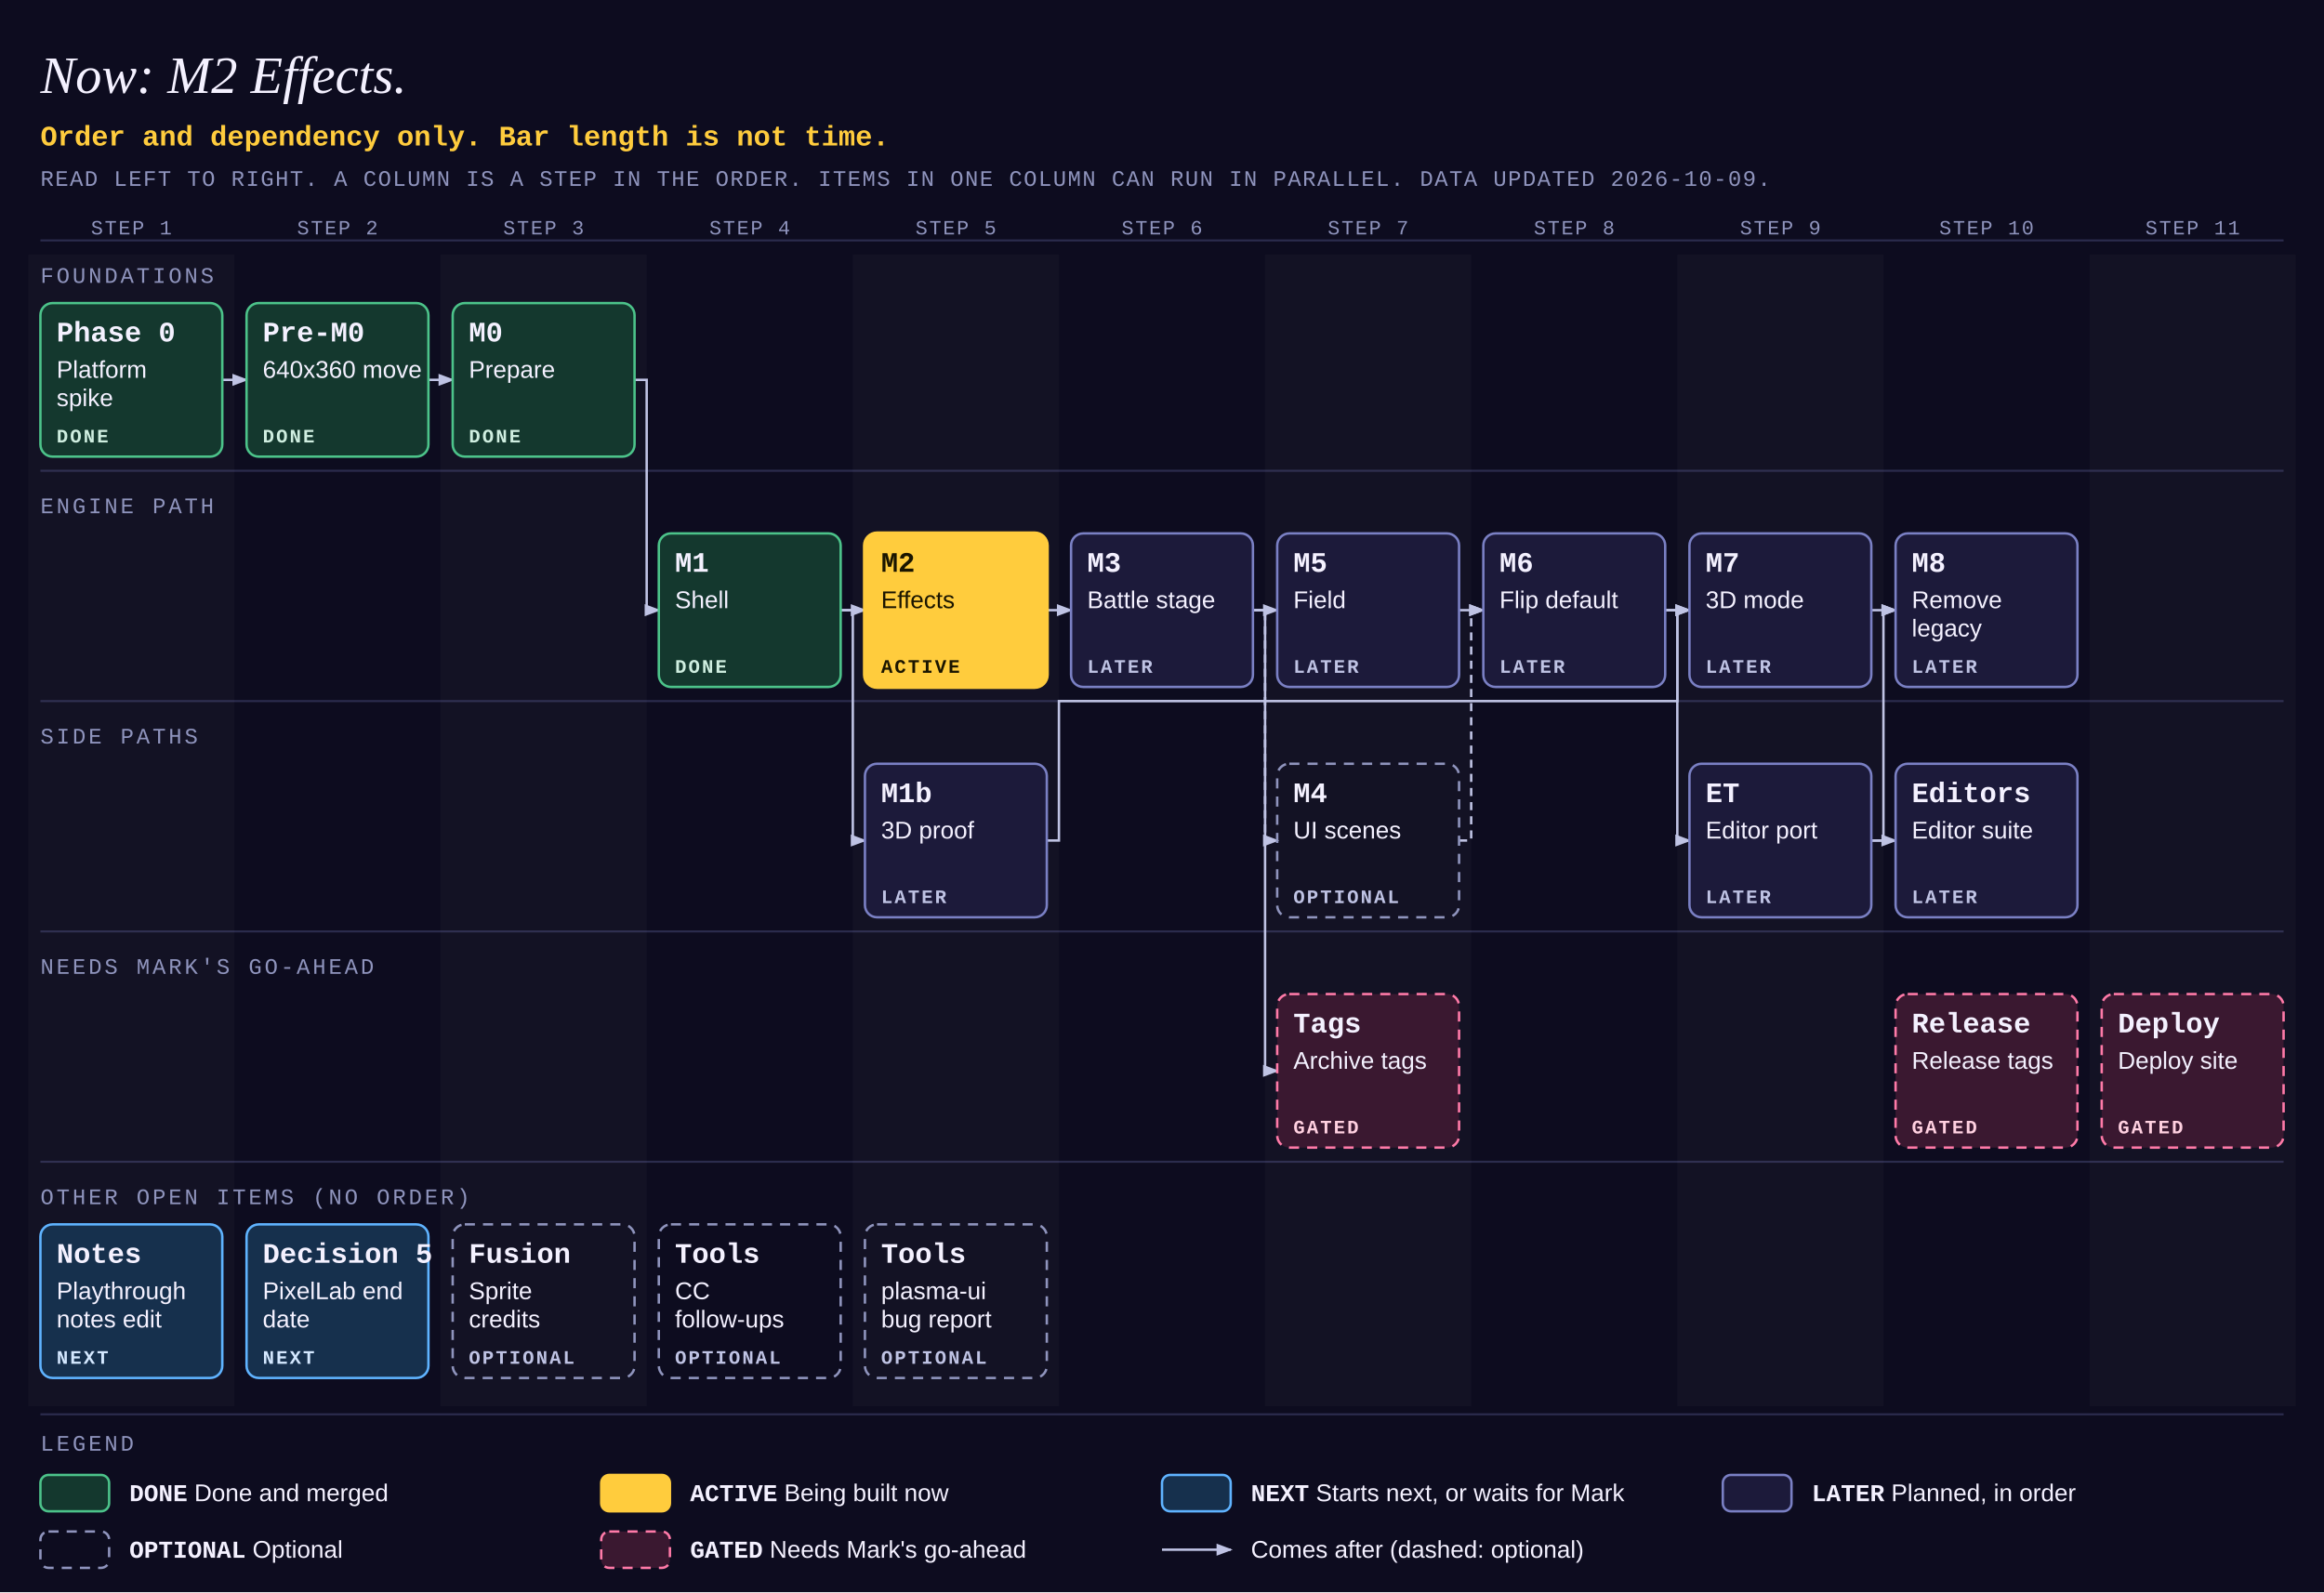
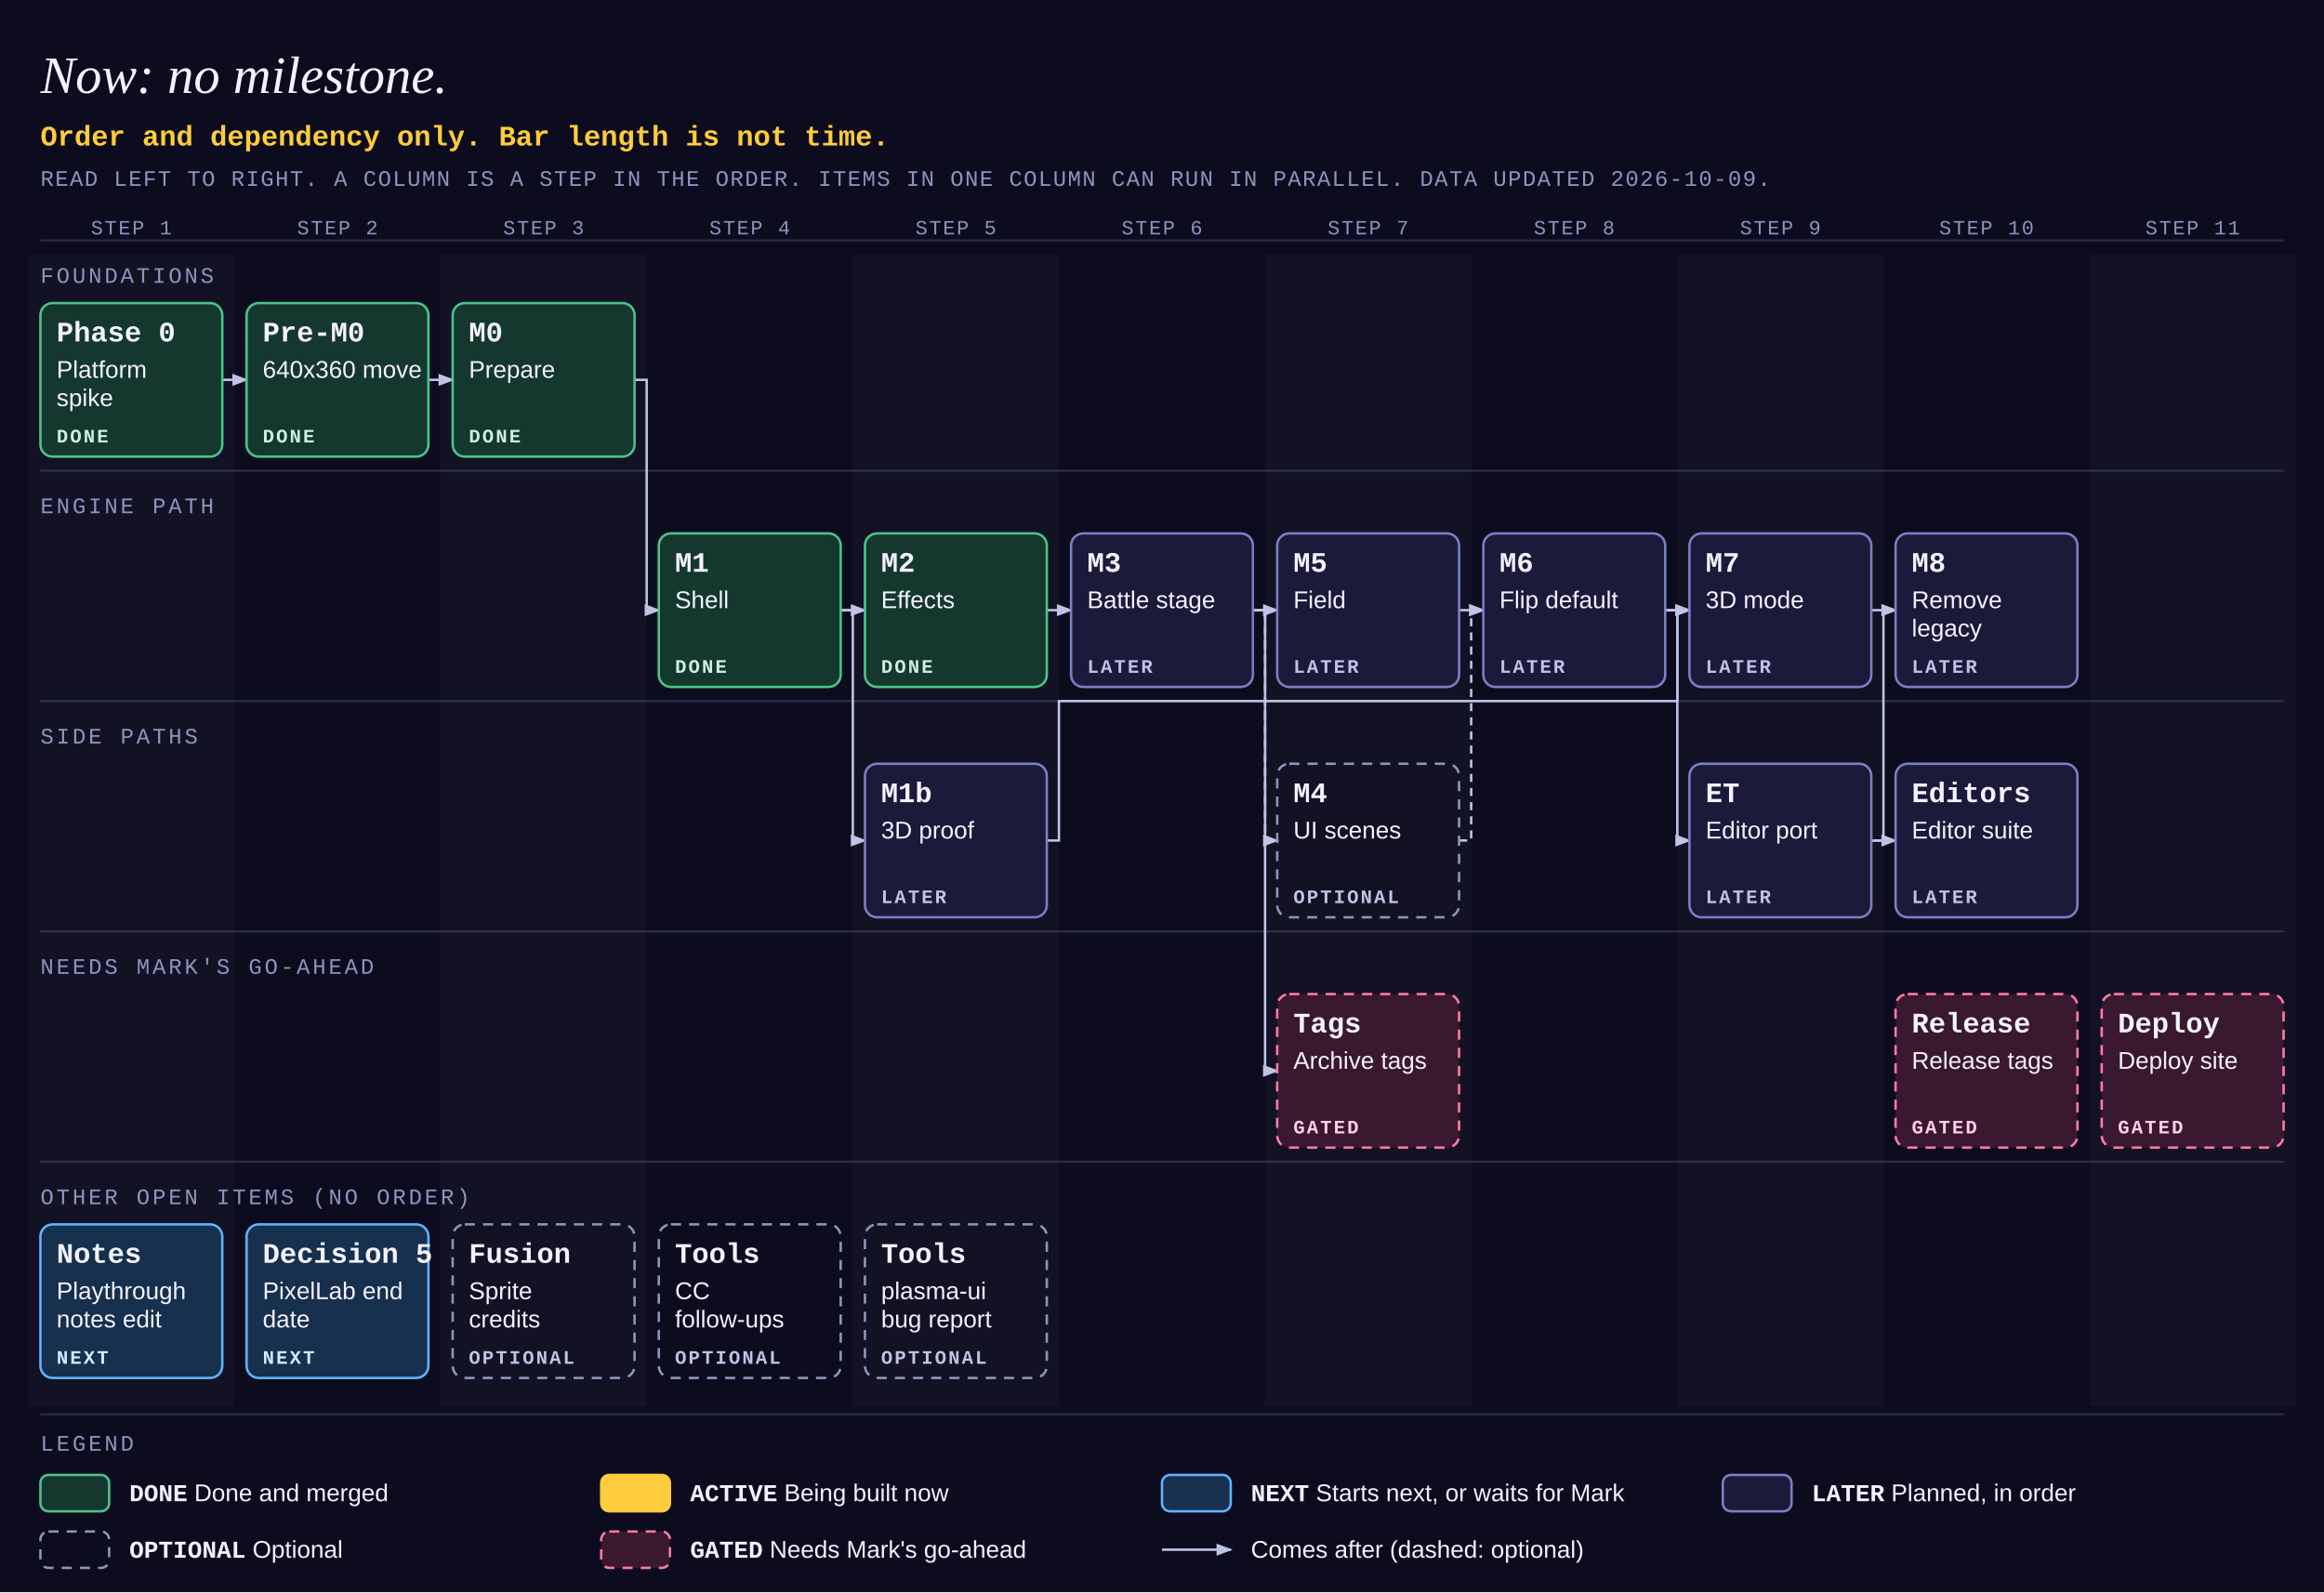
<svg xmlns="http://www.w3.org/2000/svg" viewBox="0 0 1150 788" width="1150" height="788" role="img" aria-labelledby="roadmap-title roadmap-desc">
  <defs>
    <marker id="arrow" markerWidth="8" markerHeight="6" refX="7" refY="3" orient="auto" markerUnits="userSpaceOnUse">
      <polygon points="0 0, 8 3, 0 6" fill="#bfc3e4" />
    </marker>
  </defs>
  <rect width="1150" height="788" fill="#0d0c1f" />
-   <text x="20" y="46" fill="#f4f1ff" font-size="26" font-style="italic" font-family="'Instrument Serif', Georgia, 'Times New Roman', serif">Now: M2 Effects.</text>
+   <text x="20" y="46" fill="#f4f1ff" font-size="26" font-style="italic" font-family="'Instrument Serif', Georgia, 'Times New Roman', serif">Now: no milestone.</text>
  <text x="20" y="72" fill="#ffcc3d" font-size="14" font-weight="600" font-family="'Geist Mono', ui-monospace, Consolas, 'Courier New', monospace">Order and dependency only. Bar length is not time.</text>
  <text x="20" y="92" fill="#8f94bd" font-size="11" font-family="'Geist Mono', ui-monospace, Consolas, 'Courier New', monospace" letter-spacing="0.06em">READ LEFT TO RIGHT. A COLUMN IS A STEP IN THE ORDER. ITEMS IN ONE COLUMN CAN RUN IN PARALLEL. DATA UPDATED 2026-10-09.</text>
  <rect x="14" y="126" width="102" height="570" fill="#ffffff" fill-opacity="0.025" />
  <text x="65" y="116" fill="#8f94bd" font-size="10" text-anchor="middle" font-family="'Geist Mono', ui-monospace, Consolas, 'Courier New', monospace" letter-spacing="0.08em">STEP 1</text>
  <text x="167" y="116" fill="#8f94bd" font-size="10" text-anchor="middle" font-family="'Geist Mono', ui-monospace, Consolas, 'Courier New', monospace" letter-spacing="0.08em">STEP 2</text>
  <rect x="218" y="126" width="102" height="570" fill="#ffffff" fill-opacity="0.025" />
  <text x="269" y="116" fill="#8f94bd" font-size="10" text-anchor="middle" font-family="'Geist Mono', ui-monospace, Consolas, 'Courier New', monospace" letter-spacing="0.08em">STEP 3</text>
  <text x="371" y="116" fill="#8f94bd" font-size="10" text-anchor="middle" font-family="'Geist Mono', ui-monospace, Consolas, 'Courier New', monospace" letter-spacing="0.08em">STEP 4</text>
  <rect x="422" y="126" width="102" height="570" fill="#ffffff" fill-opacity="0.025" />
  <text x="473" y="116" fill="#8f94bd" font-size="10" text-anchor="middle" font-family="'Geist Mono', ui-monospace, Consolas, 'Courier New', monospace" letter-spacing="0.08em">STEP 5</text>
  <text x="575" y="116" fill="#8f94bd" font-size="10" text-anchor="middle" font-family="'Geist Mono', ui-monospace, Consolas, 'Courier New', monospace" letter-spacing="0.08em">STEP 6</text>
  <rect x="626" y="126" width="102" height="570" fill="#ffffff" fill-opacity="0.025" />
  <text x="677" y="116" fill="#8f94bd" font-size="10" text-anchor="middle" font-family="'Geist Mono', ui-monospace, Consolas, 'Courier New', monospace" letter-spacing="0.08em">STEP 7</text>
  <text x="779" y="116" fill="#8f94bd" font-size="10" text-anchor="middle" font-family="'Geist Mono', ui-monospace, Consolas, 'Courier New', monospace" letter-spacing="0.08em">STEP 8</text>
  <rect x="830" y="126" width="102" height="570" fill="#ffffff" fill-opacity="0.025" />
  <text x="881" y="116" fill="#8f94bd" font-size="10" text-anchor="middle" font-family="'Geist Mono', ui-monospace, Consolas, 'Courier New', monospace" letter-spacing="0.08em">STEP 9</text>
  <text x="983" y="116" fill="#8f94bd" font-size="10" text-anchor="middle" font-family="'Geist Mono', ui-monospace, Consolas, 'Courier New', monospace" letter-spacing="0.08em">STEP 10</text>
  <rect x="1034" y="126" width="102" height="570" fill="#ffffff" fill-opacity="0.025" />
  <text x="1085" y="116" fill="#8f94bd" font-size="10" text-anchor="middle" font-family="'Geist Mono', ui-monospace, Consolas, 'Courier New', monospace" letter-spacing="0.08em">STEP 11</text>
  <line x1="20" y1="119" x2="1130" y2="119" stroke="#7a80c4" stroke-opacity="0.28" />
  <text x="20" y="140" fill="#8f94bd" font-size="11" font-family="'Geist Mono', ui-monospace, Consolas, 'Courier New', monospace" letter-spacing="0.12em">FOUNDATIONS</text>
  <line x1="20" y1="233" x2="1130" y2="233" stroke="#7a80c4" stroke-opacity="0.28" />
  <text x="20" y="254" fill="#8f94bd" font-size="11" font-family="'Geist Mono', ui-monospace, Consolas, 'Courier New', monospace" letter-spacing="0.12em">ENGINE PATH</text>
  <line x1="20" y1="347" x2="1130" y2="347" stroke="#7a80c4" stroke-opacity="0.28" />
  <text x="20" y="368" fill="#8f94bd" font-size="11" font-family="'Geist Mono', ui-monospace, Consolas, 'Courier New', monospace" letter-spacing="0.12em">SIDE PATHS</text>
  <line x1="20" y1="461" x2="1130" y2="461" stroke="#7a80c4" stroke-opacity="0.28" />
  <text x="20" y="482" fill="#8f94bd" font-size="11" font-family="'Geist Mono', ui-monospace, Consolas, 'Courier New', monospace" letter-spacing="0.12em">NEEDS MARK'S GO-AHEAD</text>
  <line x1="20" y1="575" x2="1130" y2="575" stroke="#7a80c4" stroke-opacity="0.28" />
  <text x="20" y="596" fill="#8f94bd" font-size="11" font-family="'Geist Mono', ui-monospace, Consolas, 'Courier New', monospace" letter-spacing="0.12em">OTHER OPEN ITEMS (NO ORDER)</text>
  <path d="M 110 188 H 122" fill="none" stroke="#bfc3e4" stroke-width="1.2" marker-end="url(#arrow)" />
  <path d="M 212 188 H 224" fill="none" stroke="#bfc3e4" stroke-width="1.2" marker-end="url(#arrow)" />
  <path d="M 314 188 H 320 V 302 H 326" fill="none" stroke="#bfc3e4" stroke-width="1.2" marker-end="url(#arrow)" />
  <path d="M 416 302 H 428" fill="none" stroke="#bfc3e4" stroke-width="1.2" marker-end="url(#arrow)" />
  <path d="M 518 302 H 530" fill="none" stroke="#bfc3e4" stroke-width="1.2" marker-end="url(#arrow)" />
  <path d="M 620 302 H 632" fill="none" stroke="#bfc3e4" stroke-width="1.2" marker-end="url(#arrow)" />
  <path d="M 722 302 H 734" fill="none" stroke="#bfc3e4" stroke-width="1.2" marker-end="url(#arrow)" />
  <path d="M 722 416 H 728 V 302 H 734" fill="none" stroke="#bfc3e4" stroke-width="1.2" stroke-dasharray="4 3" marker-end="url(#arrow)" />
  <path d="M 824 302 H 836" fill="none" stroke="#bfc3e4" stroke-width="1.2" marker-end="url(#arrow)" />
  <path d="M 518 416 H 524 V 347 H 830 V 302 H 836" fill="none" stroke="#bfc3e4" stroke-width="1.2" marker-end="url(#arrow)" />
  <path d="M 926 302 H 938" fill="none" stroke="#bfc3e4" stroke-width="1.2" marker-end="url(#arrow)" />
  <path d="M 926 416 H 932 V 302 H 938" fill="none" stroke="#bfc3e4" stroke-width="1.2" marker-end="url(#arrow)" />
  <path d="M 416 302 H 422 V 416 H 428" fill="none" stroke="#bfc3e4" stroke-width="1.2" marker-end="url(#arrow)" />
  <path d="M 620 302 H 626 V 416 H 632" fill="none" stroke="#bfc3e4" stroke-width="1.2" stroke-dasharray="4 3" marker-end="url(#arrow)" />
  <path d="M 620 302 H 626 V 530 H 632" fill="none" stroke="#bfc3e4" stroke-width="1.2" marker-end="url(#arrow)" />
  <path d="M 824 302 H 830 V 416 H 836" fill="none" stroke="#bfc3e4" stroke-width="1.2" marker-end="url(#arrow)" />
  <path d="M 926 416 H 938" fill="none" stroke="#bfc3e4" stroke-width="1.2" marker-end="url(#arrow)" />
  <g id="item-Phase-0">
    <rect x="20" y="150" width="90" height="76" rx="6" fill="#14382e" stroke="#4cc38a" stroke-width="1.2" />
    <text x="28" y="169" fill="#f4f1ff" font-size="14" font-weight="700" font-family="'Geist Mono', ui-monospace, Consolas, 'Courier New', monospace">Phase 0</text>
    <text x="28" y="187" fill="#f4f1ff" font-size="12" font-family="Geist, 'Segoe UI', system-ui, -apple-system, Arial, sans-serif">Platform</text>
    <text x="28" y="201" fill="#f4f1ff" font-size="12" font-family="Geist, 'Segoe UI', system-ui, -apple-system, Arial, sans-serif">spike</text>
    <text x="28" y="219" fill="#cfeee0" font-size="9.5" font-weight="600" font-family="'Geist Mono', ui-monospace, Consolas, 'Courier New', monospace" letter-spacing="0.1em">DONE</text>
  </g>
  <g id="item-Pre-M0">
    <rect x="122" y="150" width="90" height="76" rx="6" fill="#14382e" stroke="#4cc38a" stroke-width="1.2" />
    <text x="130" y="169" fill="#f4f1ff" font-size="14" font-weight="700" font-family="'Geist Mono', ui-monospace, Consolas, 'Courier New', monospace">Pre-M0</text>
    <text x="130" y="187" fill="#f4f1ff" font-size="12" font-family="Geist, 'Segoe UI', system-ui, -apple-system, Arial, sans-serif">640x360 move</text>
    <text x="130" y="219" fill="#cfeee0" font-size="9.5" font-weight="600" font-family="'Geist Mono', ui-monospace, Consolas, 'Courier New', monospace" letter-spacing="0.1em">DONE</text>
  </g>
  <g id="item-M0">
    <rect x="224" y="150" width="90" height="76" rx="6" fill="#14382e" stroke="#4cc38a" stroke-width="1.2" />
    <text x="232" y="169" fill="#f4f1ff" font-size="14" font-weight="700" font-family="'Geist Mono', ui-monospace, Consolas, 'Courier New', monospace">M0</text>
    <text x="232" y="187" fill="#f4f1ff" font-size="12" font-family="Geist, 'Segoe UI', system-ui, -apple-system, Arial, sans-serif">Prepare</text>
    <text x="232" y="219" fill="#cfeee0" font-size="9.5" font-weight="600" font-family="'Geist Mono', ui-monospace, Consolas, 'Courier New', monospace" letter-spacing="0.1em">DONE</text>
  </g>
  <g id="item-M1">
    <rect x="326" y="264" width="90" height="76" rx="6" fill="#14382e" stroke="#4cc38a" stroke-width="1.2" />
    <text x="334" y="283" fill="#f4f1ff" font-size="14" font-weight="700" font-family="'Geist Mono', ui-monospace, Consolas, 'Courier New', monospace">M1</text>
    <text x="334" y="301" fill="#f4f1ff" font-size="12" font-family="Geist, 'Segoe UI', system-ui, -apple-system, Arial, sans-serif">Shell</text>
    <text x="334" y="333" fill="#cfeee0" font-size="9.5" font-weight="600" font-family="'Geist Mono', ui-monospace, Consolas, 'Courier New', monospace" letter-spacing="0.1em">DONE</text>
  </g>
  <g id="item-M2">
-     <rect x="428" y="264" width="90" height="76" rx="6" fill="#ffcc3d" stroke="#ffcc3d" stroke-width="2" />
-     <text x="436" y="283" fill="#1a1500" font-size="14" font-weight="700" font-family="'Geist Mono', ui-monospace, Consolas, 'Courier New', monospace">M2</text>
-     <text x="436" y="301" fill="#1a1500" font-size="12" font-family="Geist, 'Segoe UI', system-ui, -apple-system, Arial, sans-serif">Effects</text>
-     <text x="436" y="333" fill="#1a1500" font-size="9.5" font-weight="600" font-family="'Geist Mono', ui-monospace, Consolas, 'Courier New', monospace" letter-spacing="0.1em">ACTIVE</text>
+     <rect x="428" y="264" width="90" height="76" rx="6" fill="#14382e" stroke="#4cc38a" stroke-width="1.2" />
+     <text x="436" y="283" fill="#f4f1ff" font-size="14" font-weight="700" font-family="'Geist Mono', ui-monospace, Consolas, 'Courier New', monospace">M2</text>
+     <text x="436" y="301" fill="#f4f1ff" font-size="12" font-family="Geist, 'Segoe UI', system-ui, -apple-system, Arial, sans-serif">Effects</text>
+     <text x="436" y="333" fill="#cfeee0" font-size="9.5" font-weight="600" font-family="'Geist Mono', ui-monospace, Consolas, 'Courier New', monospace" letter-spacing="0.1em">DONE</text>
  </g>
  <g id="item-M3">
    <rect x="530" y="264" width="90" height="76" rx="6" fill="#1c1a3a" stroke="#7a80c4" stroke-width="1.2" />
    <text x="538" y="283" fill="#f4f1ff" font-size="14" font-weight="700" font-family="'Geist Mono', ui-monospace, Consolas, 'Courier New', monospace">M3</text>
    <text x="538" y="301" fill="#f4f1ff" font-size="12" font-family="Geist, 'Segoe UI', system-ui, -apple-system, Arial, sans-serif">Battle stage</text>
    <text x="538" y="333" fill="#bfc3e4" font-size="9.5" font-weight="600" font-family="'Geist Mono', ui-monospace, Consolas, 'Courier New', monospace" letter-spacing="0.1em">LATER</text>
  </g>
  <g id="item-M5">
    <rect x="632" y="264" width="90" height="76" rx="6" fill="#1c1a3a" stroke="#7a80c4" stroke-width="1.2" />
    <text x="640" y="283" fill="#f4f1ff" font-size="14" font-weight="700" font-family="'Geist Mono', ui-monospace, Consolas, 'Courier New', monospace">M5</text>
    <text x="640" y="301" fill="#f4f1ff" font-size="12" font-family="Geist, 'Segoe UI', system-ui, -apple-system, Arial, sans-serif">Field</text>
    <text x="640" y="333" fill="#bfc3e4" font-size="9.5" font-weight="600" font-family="'Geist Mono', ui-monospace, Consolas, 'Courier New', monospace" letter-spacing="0.1em">LATER</text>
  </g>
  <g id="item-M6">
    <rect x="734" y="264" width="90" height="76" rx="6" fill="#1c1a3a" stroke="#7a80c4" stroke-width="1.2" />
    <text x="742" y="283" fill="#f4f1ff" font-size="14" font-weight="700" font-family="'Geist Mono', ui-monospace, Consolas, 'Courier New', monospace">M6</text>
    <text x="742" y="301" fill="#f4f1ff" font-size="12" font-family="Geist, 'Segoe UI', system-ui, -apple-system, Arial, sans-serif">Flip default</text>
    <text x="742" y="333" fill="#bfc3e4" font-size="9.5" font-weight="600" font-family="'Geist Mono', ui-monospace, Consolas, 'Courier New', monospace" letter-spacing="0.1em">LATER</text>
  </g>
  <g id="item-M7">
    <rect x="836" y="264" width="90" height="76" rx="6" fill="#1c1a3a" stroke="#7a80c4" stroke-width="1.2" />
    <text x="844" y="283" fill="#f4f1ff" font-size="14" font-weight="700" font-family="'Geist Mono', ui-monospace, Consolas, 'Courier New', monospace">M7</text>
    <text x="844" y="301" fill="#f4f1ff" font-size="12" font-family="Geist, 'Segoe UI', system-ui, -apple-system, Arial, sans-serif">3D mode</text>
    <text x="844" y="333" fill="#bfc3e4" font-size="9.5" font-weight="600" font-family="'Geist Mono', ui-monospace, Consolas, 'Courier New', monospace" letter-spacing="0.1em">LATER</text>
  </g>
  <g id="item-M8">
    <rect x="938" y="264" width="90" height="76" rx="6" fill="#1c1a3a" stroke="#7a80c4" stroke-width="1.2" />
    <text x="946" y="283" fill="#f4f1ff" font-size="14" font-weight="700" font-family="'Geist Mono', ui-monospace, Consolas, 'Courier New', monospace">M8</text>
    <text x="946" y="301" fill="#f4f1ff" font-size="12" font-family="Geist, 'Segoe UI', system-ui, -apple-system, Arial, sans-serif">Remove</text>
    <text x="946" y="315" fill="#f4f1ff" font-size="12" font-family="Geist, 'Segoe UI', system-ui, -apple-system, Arial, sans-serif">legacy</text>
    <text x="946" y="333" fill="#bfc3e4" font-size="9.5" font-weight="600" font-family="'Geist Mono', ui-monospace, Consolas, 'Courier New', monospace" letter-spacing="0.1em">LATER</text>
  </g>
  <g id="item-M1b">
    <rect x="428" y="378" width="90" height="76" rx="6" fill="#1c1a3a" stroke="#7a80c4" stroke-width="1.2" />
    <text x="436" y="397" fill="#f4f1ff" font-size="14" font-weight="700" font-family="'Geist Mono', ui-monospace, Consolas, 'Courier New', monospace">M1b</text>
    <text x="436" y="415" fill="#f4f1ff" font-size="12" font-family="Geist, 'Segoe UI', system-ui, -apple-system, Arial, sans-serif">3D proof</text>
    <text x="436" y="447" fill="#bfc3e4" font-size="9.5" font-weight="600" font-family="'Geist Mono', ui-monospace, Consolas, 'Courier New', monospace" letter-spacing="0.1em">LATER</text>
  </g>
  <g id="item-M4">
    <rect x="632" y="378" width="90" height="76" rx="6" fill="none" stroke="#8f94bd" stroke-width="1.2" stroke-dasharray="5 4" />
    <text x="640" y="397" fill="#f4f1ff" font-size="14" font-weight="700" font-family="'Geist Mono', ui-monospace, Consolas, 'Courier New', monospace">M4</text>
    <text x="640" y="415" fill="#f4f1ff" font-size="12" font-family="Geist, 'Segoe UI', system-ui, -apple-system, Arial, sans-serif">UI scenes</text>
    <text x="640" y="447" fill="#bfc3e4" font-size="9.5" font-weight="600" font-family="'Geist Mono', ui-monospace, Consolas, 'Courier New', monospace" letter-spacing="0.1em">OPTIONAL</text>
  </g>
  <g id="item-archive-tags">
    <rect x="632" y="492" width="90" height="76" rx="6" fill="#3a1830" stroke="#ff7aa8" stroke-width="1.2" stroke-dasharray="5 4" />
    <text x="640" y="511" fill="#f4f1ff" font-size="14" font-weight="700" font-family="'Geist Mono', ui-monospace, Consolas, 'Courier New', monospace">Tags</text>
    <text x="640" y="529" fill="#f4f1ff" font-size="12" font-family="Geist, 'Segoe UI', system-ui, -apple-system, Arial, sans-serif">Archive tags</text>
    <text x="640" y="561" fill="#ffd0e0" font-size="9.5" font-weight="600" font-family="'Geist Mono', ui-monospace, Consolas, 'Courier New', monospace" letter-spacing="0.1em">GATED</text>
  </g>
  <g id="item-release-tags">
    <rect x="938" y="492" width="90" height="76" rx="6" fill="#3a1830" stroke="#ff7aa8" stroke-width="1.2" stroke-dasharray="5 4" />
    <text x="946" y="511" fill="#f4f1ff" font-size="14" font-weight="700" font-family="'Geist Mono', ui-monospace, Consolas, 'Courier New', monospace">Release</text>
    <text x="946" y="529" fill="#f4f1ff" font-size="12" font-family="Geist, 'Segoe UI', system-ui, -apple-system, Arial, sans-serif">Release tags</text>
    <text x="946" y="561" fill="#ffd0e0" font-size="9.5" font-weight="600" font-family="'Geist Mono', ui-monospace, Consolas, 'Courier New', monospace" letter-spacing="0.1em">GATED</text>
  </g>
  <g id="item-deploy">
    <rect x="1040" y="492" width="90" height="76" rx="6" fill="#3a1830" stroke="#ff7aa8" stroke-width="1.2" stroke-dasharray="5 4" />
    <text x="1048" y="511" fill="#f4f1ff" font-size="14" font-weight="700" font-family="'Geist Mono', ui-monospace, Consolas, 'Courier New', monospace">Deploy</text>
    <text x="1048" y="529" fill="#f4f1ff" font-size="12" font-family="Geist, 'Segoe UI', system-ui, -apple-system, Arial, sans-serif">Deploy site</text>
    <text x="1048" y="561" fill="#ffd0e0" font-size="9.5" font-weight="600" font-family="'Geist Mono', ui-monospace, Consolas, 'Courier New', monospace" letter-spacing="0.1em">GATED</text>
  </g>
  <g id="item-playthrough-notes">
    <rect x="20" y="606" width="90" height="76" rx="6" fill="#16304d" stroke="#5fb3ff" stroke-width="1.2" />
    <text x="28" y="625" fill="#f4f1ff" font-size="14" font-weight="700" font-family="'Geist Mono', ui-monospace, Consolas, 'Courier New', monospace">Notes</text>
    <text x="28" y="643" fill="#f4f1ff" font-size="12" font-family="Geist, 'Segoe UI', system-ui, -apple-system, Arial, sans-serif">Playthrough</text>
    <text x="28" y="657" fill="#f4f1ff" font-size="12" font-family="Geist, 'Segoe UI', system-ui, -apple-system, Arial, sans-serif">notes edit</text>
    <text x="28" y="675" fill="#d4e8ff" font-size="9.5" font-weight="600" font-family="'Geist Mono', ui-monospace, Consolas, 'Courier New', monospace" letter-spacing="0.1em">NEXT</text>
  </g>
  <g id="item-pixellab-end">
    <rect x="122" y="606" width="90" height="76" rx="6" fill="#16304d" stroke="#5fb3ff" stroke-width="1.2" />
    <text x="130" y="625" fill="#f4f1ff" font-size="14" font-weight="700" font-family="'Geist Mono', ui-monospace, Consolas, 'Courier New', monospace">Decision 5</text>
    <text x="130" y="643" fill="#f4f1ff" font-size="12" font-family="Geist, 'Segoe UI', system-ui, -apple-system, Arial, sans-serif">PixelLab end</text>
    <text x="130" y="657" fill="#f4f1ff" font-size="12" font-family="Geist, 'Segoe UI', system-ui, -apple-system, Arial, sans-serif">date</text>
    <text x="130" y="675" fill="#d4e8ff" font-size="9.5" font-weight="600" font-family="'Geist Mono', ui-monospace, Consolas, 'Courier New', monospace" letter-spacing="0.1em">NEXT</text>
  </g>
  <g id="item-sprite-fusion">
    <rect x="224" y="606" width="90" height="76" rx="6" fill="none" stroke="#8f94bd" stroke-width="1.2" stroke-dasharray="5 4" />
    <text x="232" y="625" fill="#f4f1ff" font-size="14" font-weight="700" font-family="'Geist Mono', ui-monospace, Consolas, 'Courier New', monospace">Fusion</text>
    <text x="232" y="643" fill="#f4f1ff" font-size="12" font-family="Geist, 'Segoe UI', system-ui, -apple-system, Arial, sans-serif">Sprite</text>
    <text x="232" y="657" fill="#f4f1ff" font-size="12" font-family="Geist, 'Segoe UI', system-ui, -apple-system, Arial, sans-serif">credits</text>
    <text x="232" y="675" fill="#bfc3e4" font-size="9.5" font-weight="600" font-family="'Geist Mono', ui-monospace, Consolas, 'Courier New', monospace" letter-spacing="0.1em">OPTIONAL</text>
  </g>
  <g id="item-cc-followups">
    <rect x="326" y="606" width="90" height="76" rx="6" fill="none" stroke="#8f94bd" stroke-width="1.2" stroke-dasharray="5 4" />
    <text x="334" y="625" fill="#f4f1ff" font-size="14" font-weight="700" font-family="'Geist Mono', ui-monospace, Consolas, 'Courier New', monospace">Tools</text>
    <text x="334" y="643" fill="#f4f1ff" font-size="12" font-family="Geist, 'Segoe UI', system-ui, -apple-system, Arial, sans-serif">CC</text>
    <text x="334" y="657" fill="#f4f1ff" font-size="12" font-family="Geist, 'Segoe UI', system-ui, -apple-system, Arial, sans-serif">follow-ups</text>
    <text x="334" y="675" fill="#bfc3e4" font-size="9.5" font-weight="600" font-family="'Geist Mono', ui-monospace, Consolas, 'Courier New', monospace" letter-spacing="0.1em">OPTIONAL</text>
  </g>
  <g id="item-plasma-bug">
    <rect x="428" y="606" width="90" height="76" rx="6" fill="none" stroke="#8f94bd" stroke-width="1.2" stroke-dasharray="5 4" />
    <text x="436" y="625" fill="#f4f1ff" font-size="14" font-weight="700" font-family="'Geist Mono', ui-monospace, Consolas, 'Courier New', monospace">Tools</text>
    <text x="436" y="643" fill="#f4f1ff" font-size="12" font-family="Geist, 'Segoe UI', system-ui, -apple-system, Arial, sans-serif">plasma-ui</text>
    <text x="436" y="657" fill="#f4f1ff" font-size="12" font-family="Geist, 'Segoe UI', system-ui, -apple-system, Arial, sans-serif">bug report</text>
    <text x="436" y="675" fill="#bfc3e4" font-size="9.5" font-weight="600" font-family="'Geist Mono', ui-monospace, Consolas, 'Courier New', monospace" letter-spacing="0.1em">OPTIONAL</text>
  </g>
  <g id="item-ET">
    <rect x="836" y="378" width="90" height="76" rx="6" fill="#1c1a3a" stroke="#7a80c4" stroke-width="1.2" />
    <text x="844" y="397" fill="#f4f1ff" font-size="14" font-weight="700" font-family="'Geist Mono', ui-monospace, Consolas, 'Courier New', monospace">ET</text>
    <text x="844" y="415" fill="#f4f1ff" font-size="12" font-family="Geist, 'Segoe UI', system-ui, -apple-system, Arial, sans-serif">Editor port</text>
    <text x="844" y="447" fill="#bfc3e4" font-size="9.5" font-weight="600" font-family="'Geist Mono', ui-monospace, Consolas, 'Courier New', monospace" letter-spacing="0.1em">LATER</text>
  </g>
  <g id="item-Editors">
    <rect x="938" y="378" width="90" height="76" rx="6" fill="#1c1a3a" stroke="#7a80c4" stroke-width="1.2" />
    <text x="946" y="397" fill="#f4f1ff" font-size="14" font-weight="700" font-family="'Geist Mono', ui-monospace, Consolas, 'Courier New', monospace">Editors</text>
    <text x="946" y="415" fill="#f4f1ff" font-size="12" font-family="Geist, 'Segoe UI', system-ui, -apple-system, Arial, sans-serif">Editor suite</text>
    <text x="946" y="447" fill="#bfc3e4" font-size="9.5" font-weight="600" font-family="'Geist Mono', ui-monospace, Consolas, 'Courier New', monospace" letter-spacing="0.1em">LATER</text>
  </g>
  <line x1="20" y1="700" x2="1130" y2="700" stroke="#7a80c4" stroke-opacity="0.28" />
  <text x="20" y="718" fill="#8f94bd" font-size="11" font-family="'Geist Mono', ui-monospace, Consolas, 'Courier New', monospace" letter-spacing="0.12em">LEGEND</text>
  <rect x="20" y="730" width="34" height="18" rx="4" fill="#14382e" stroke="#4cc38a" stroke-width="1.2" />
  <text x="64" y="743" fill="#f4f1ff" font-size="12" font-family="Geist, 'Segoe UI', system-ui, -apple-system, Arial, sans-serif">
    <tspan font-family="'Geist Mono', ui-monospace, Consolas, 'Courier New', monospace" font-weight="600">DONE</tspan>  Done and merged</text>
  <rect x="297.5" y="730" width="34" height="18" rx="4" fill="#ffcc3d" stroke="#ffcc3d" stroke-width="1.2" />
  <text x="341.5" y="743" fill="#f4f1ff" font-size="12" font-family="Geist, 'Segoe UI', system-ui, -apple-system, Arial, sans-serif">
    <tspan font-family="'Geist Mono', ui-monospace, Consolas, 'Courier New', monospace" font-weight="600">ACTIVE</tspan>  Being built now</text>
  <rect x="575" y="730" width="34" height="18" rx="4" fill="#16304d" stroke="#5fb3ff" stroke-width="1.2" />
  <text x="619" y="743" fill="#f4f1ff" font-size="12" font-family="Geist, 'Segoe UI', system-ui, -apple-system, Arial, sans-serif">
    <tspan font-family="'Geist Mono', ui-monospace, Consolas, 'Courier New', monospace" font-weight="600">NEXT</tspan>  Starts next, or waits for Mark</text>
  <rect x="852.5" y="730" width="34" height="18" rx="4" fill="#1c1a3a" stroke="#7a80c4" stroke-width="1.2" />
  <text x="896.5" y="743" fill="#f4f1ff" font-size="12" font-family="Geist, 'Segoe UI', system-ui, -apple-system, Arial, sans-serif">
    <tspan font-family="'Geist Mono', ui-monospace, Consolas, 'Courier New', monospace" font-weight="600">LATER</tspan>  Planned, in order</text>
  <rect x="20" y="758" width="34" height="18" rx="4" fill="none" stroke="#8f94bd" stroke-width="1.2" stroke-dasharray="5 4" />
  <text x="64" y="771" fill="#f4f1ff" font-size="12" font-family="Geist, 'Segoe UI', system-ui, -apple-system, Arial, sans-serif">
    <tspan font-family="'Geist Mono', ui-monospace, Consolas, 'Courier New', monospace" font-weight="600">OPTIONAL</tspan>  Optional</text>
  <rect x="297.5" y="758" width="34" height="18" rx="4" fill="#3a1830" stroke="#ff7aa8" stroke-width="1.2" stroke-dasharray="5 4" />
  <text x="341.5" y="771" fill="#f4f1ff" font-size="12" font-family="Geist, 'Segoe UI', system-ui, -apple-system, Arial, sans-serif">
    <tspan font-family="'Geist Mono', ui-monospace, Consolas, 'Courier New', monospace" font-weight="600">GATED</tspan>  Needs Mark's go-ahead</text>
  <path d="M 575 767 H 609" fill="none" stroke="#bfc3e4" stroke-width="1.2" marker-end="url(#arrow)" />
  <text x="619" y="771" fill="#f4f1ff" font-size="12" font-family="Geist, 'Segoe UI', system-ui, -apple-system, Arial, sans-serif">Comes after (dashed: optional)</text>
</svg>
